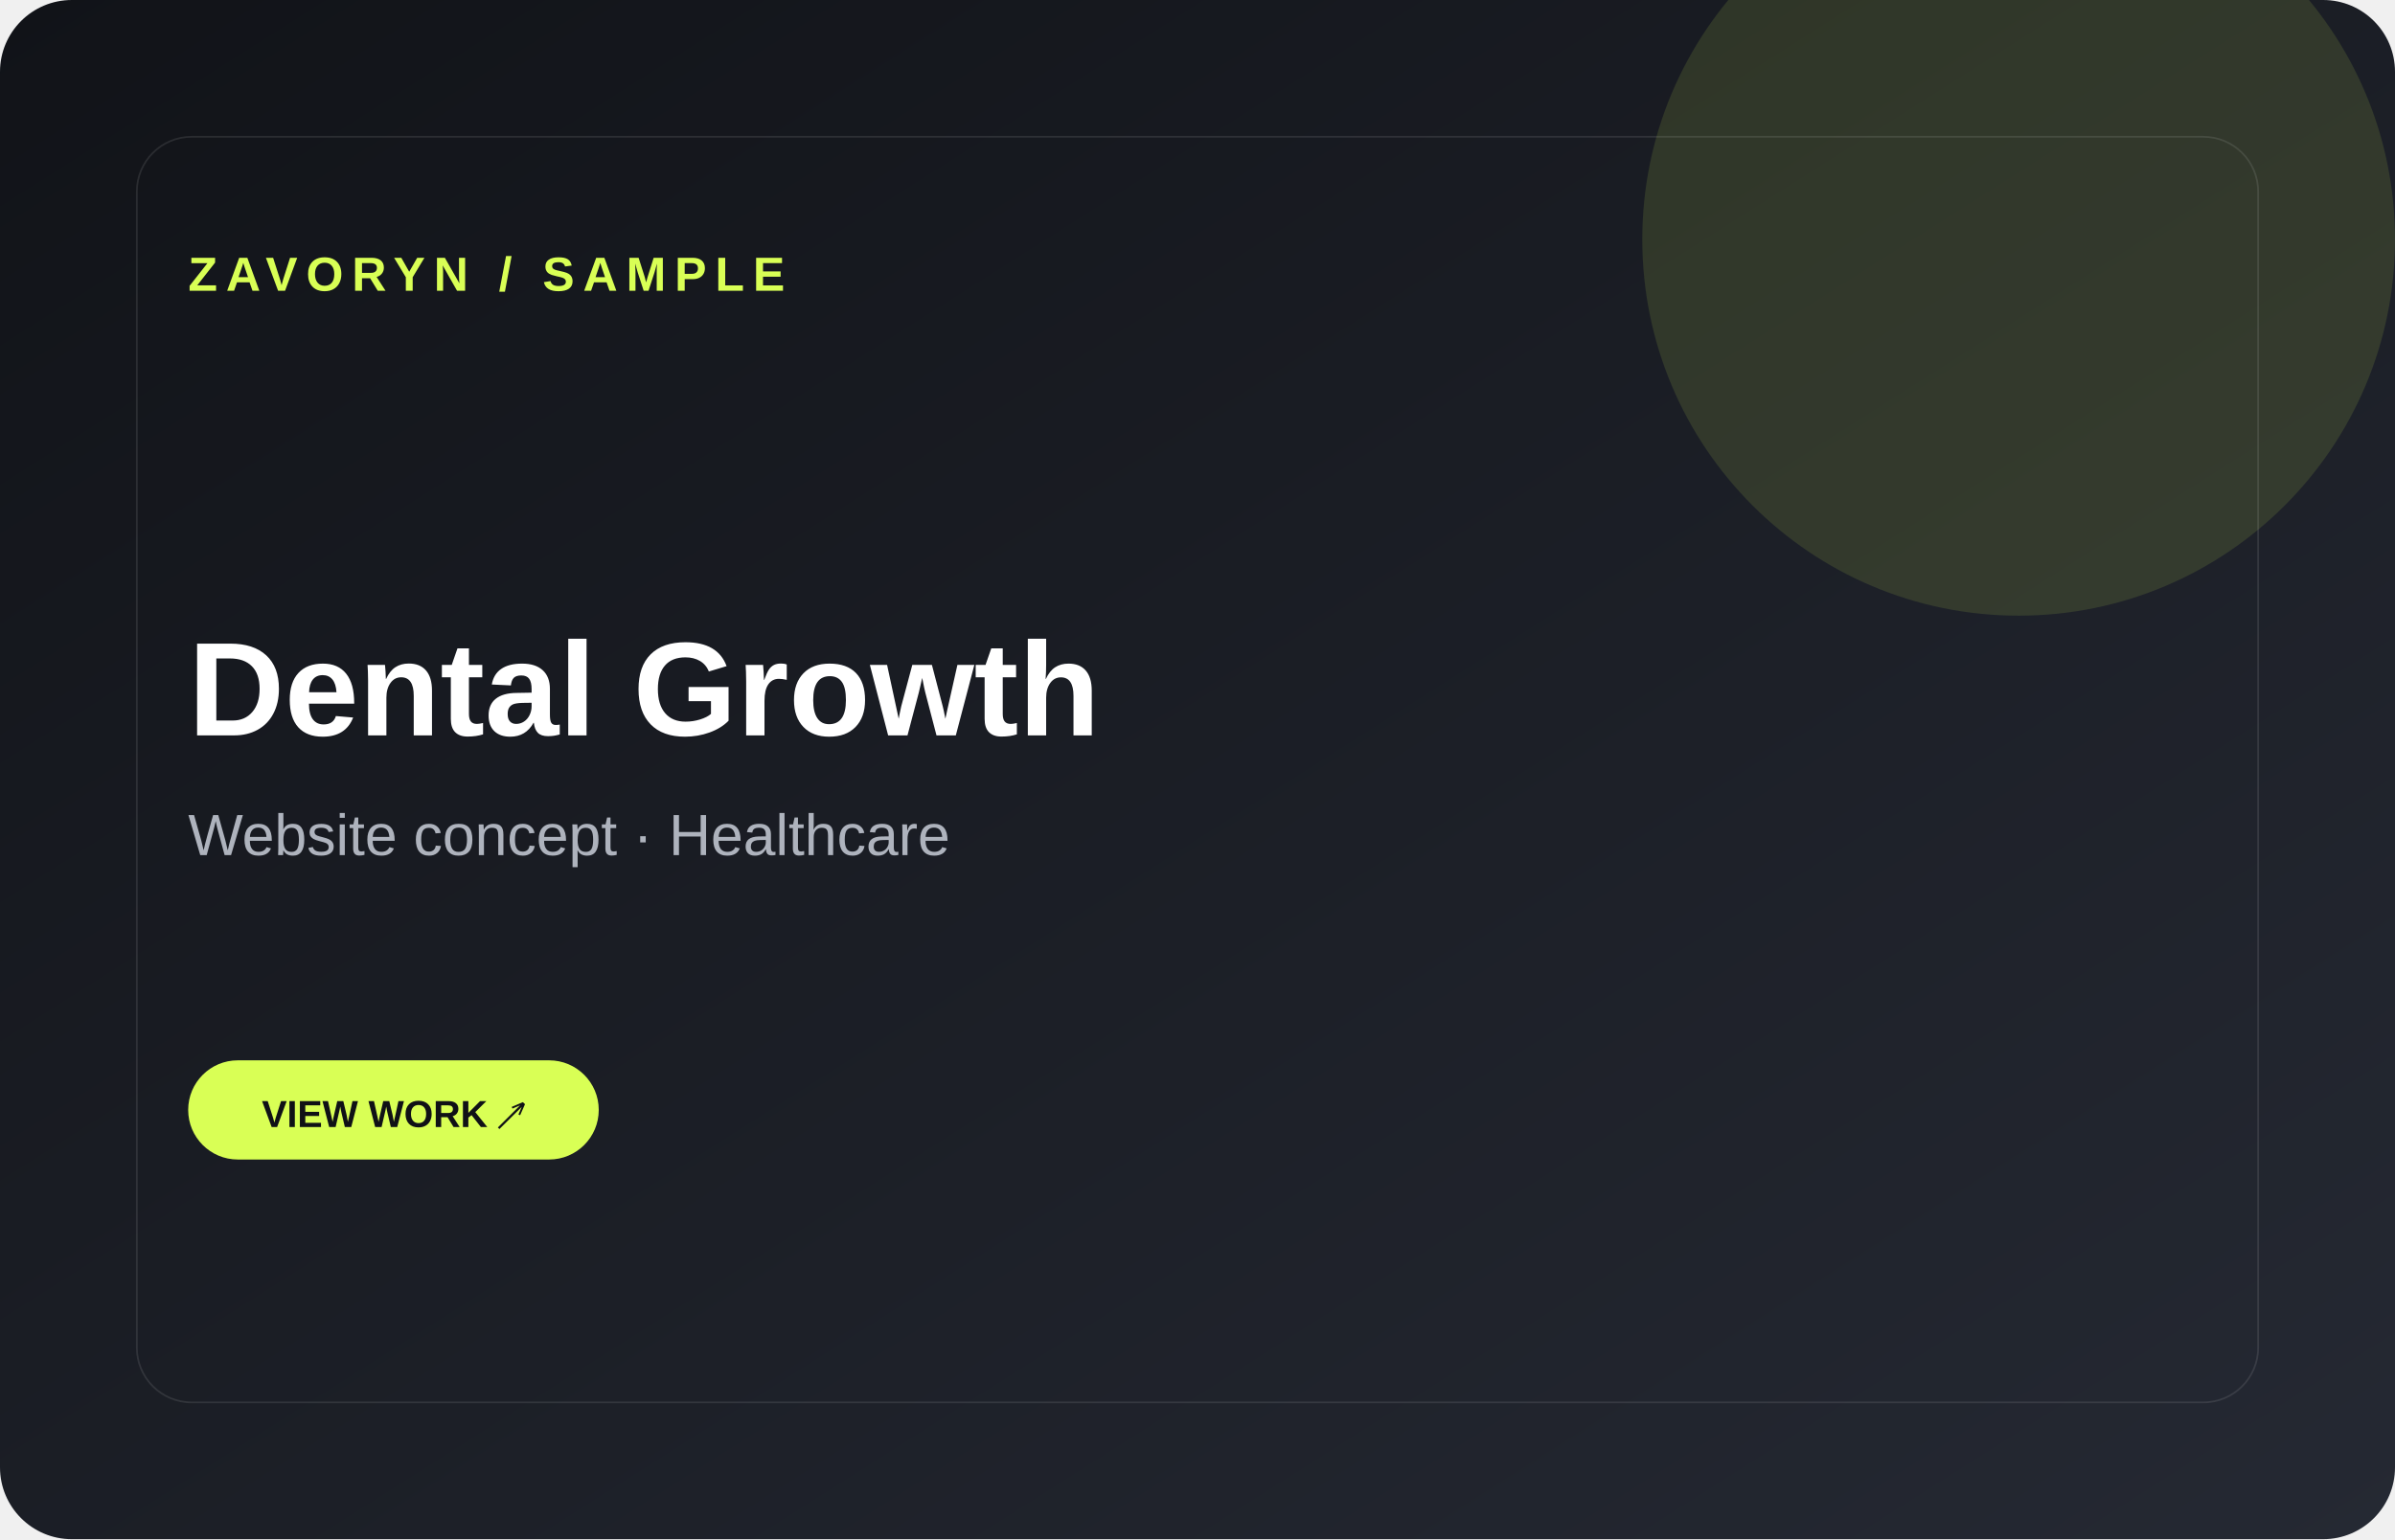
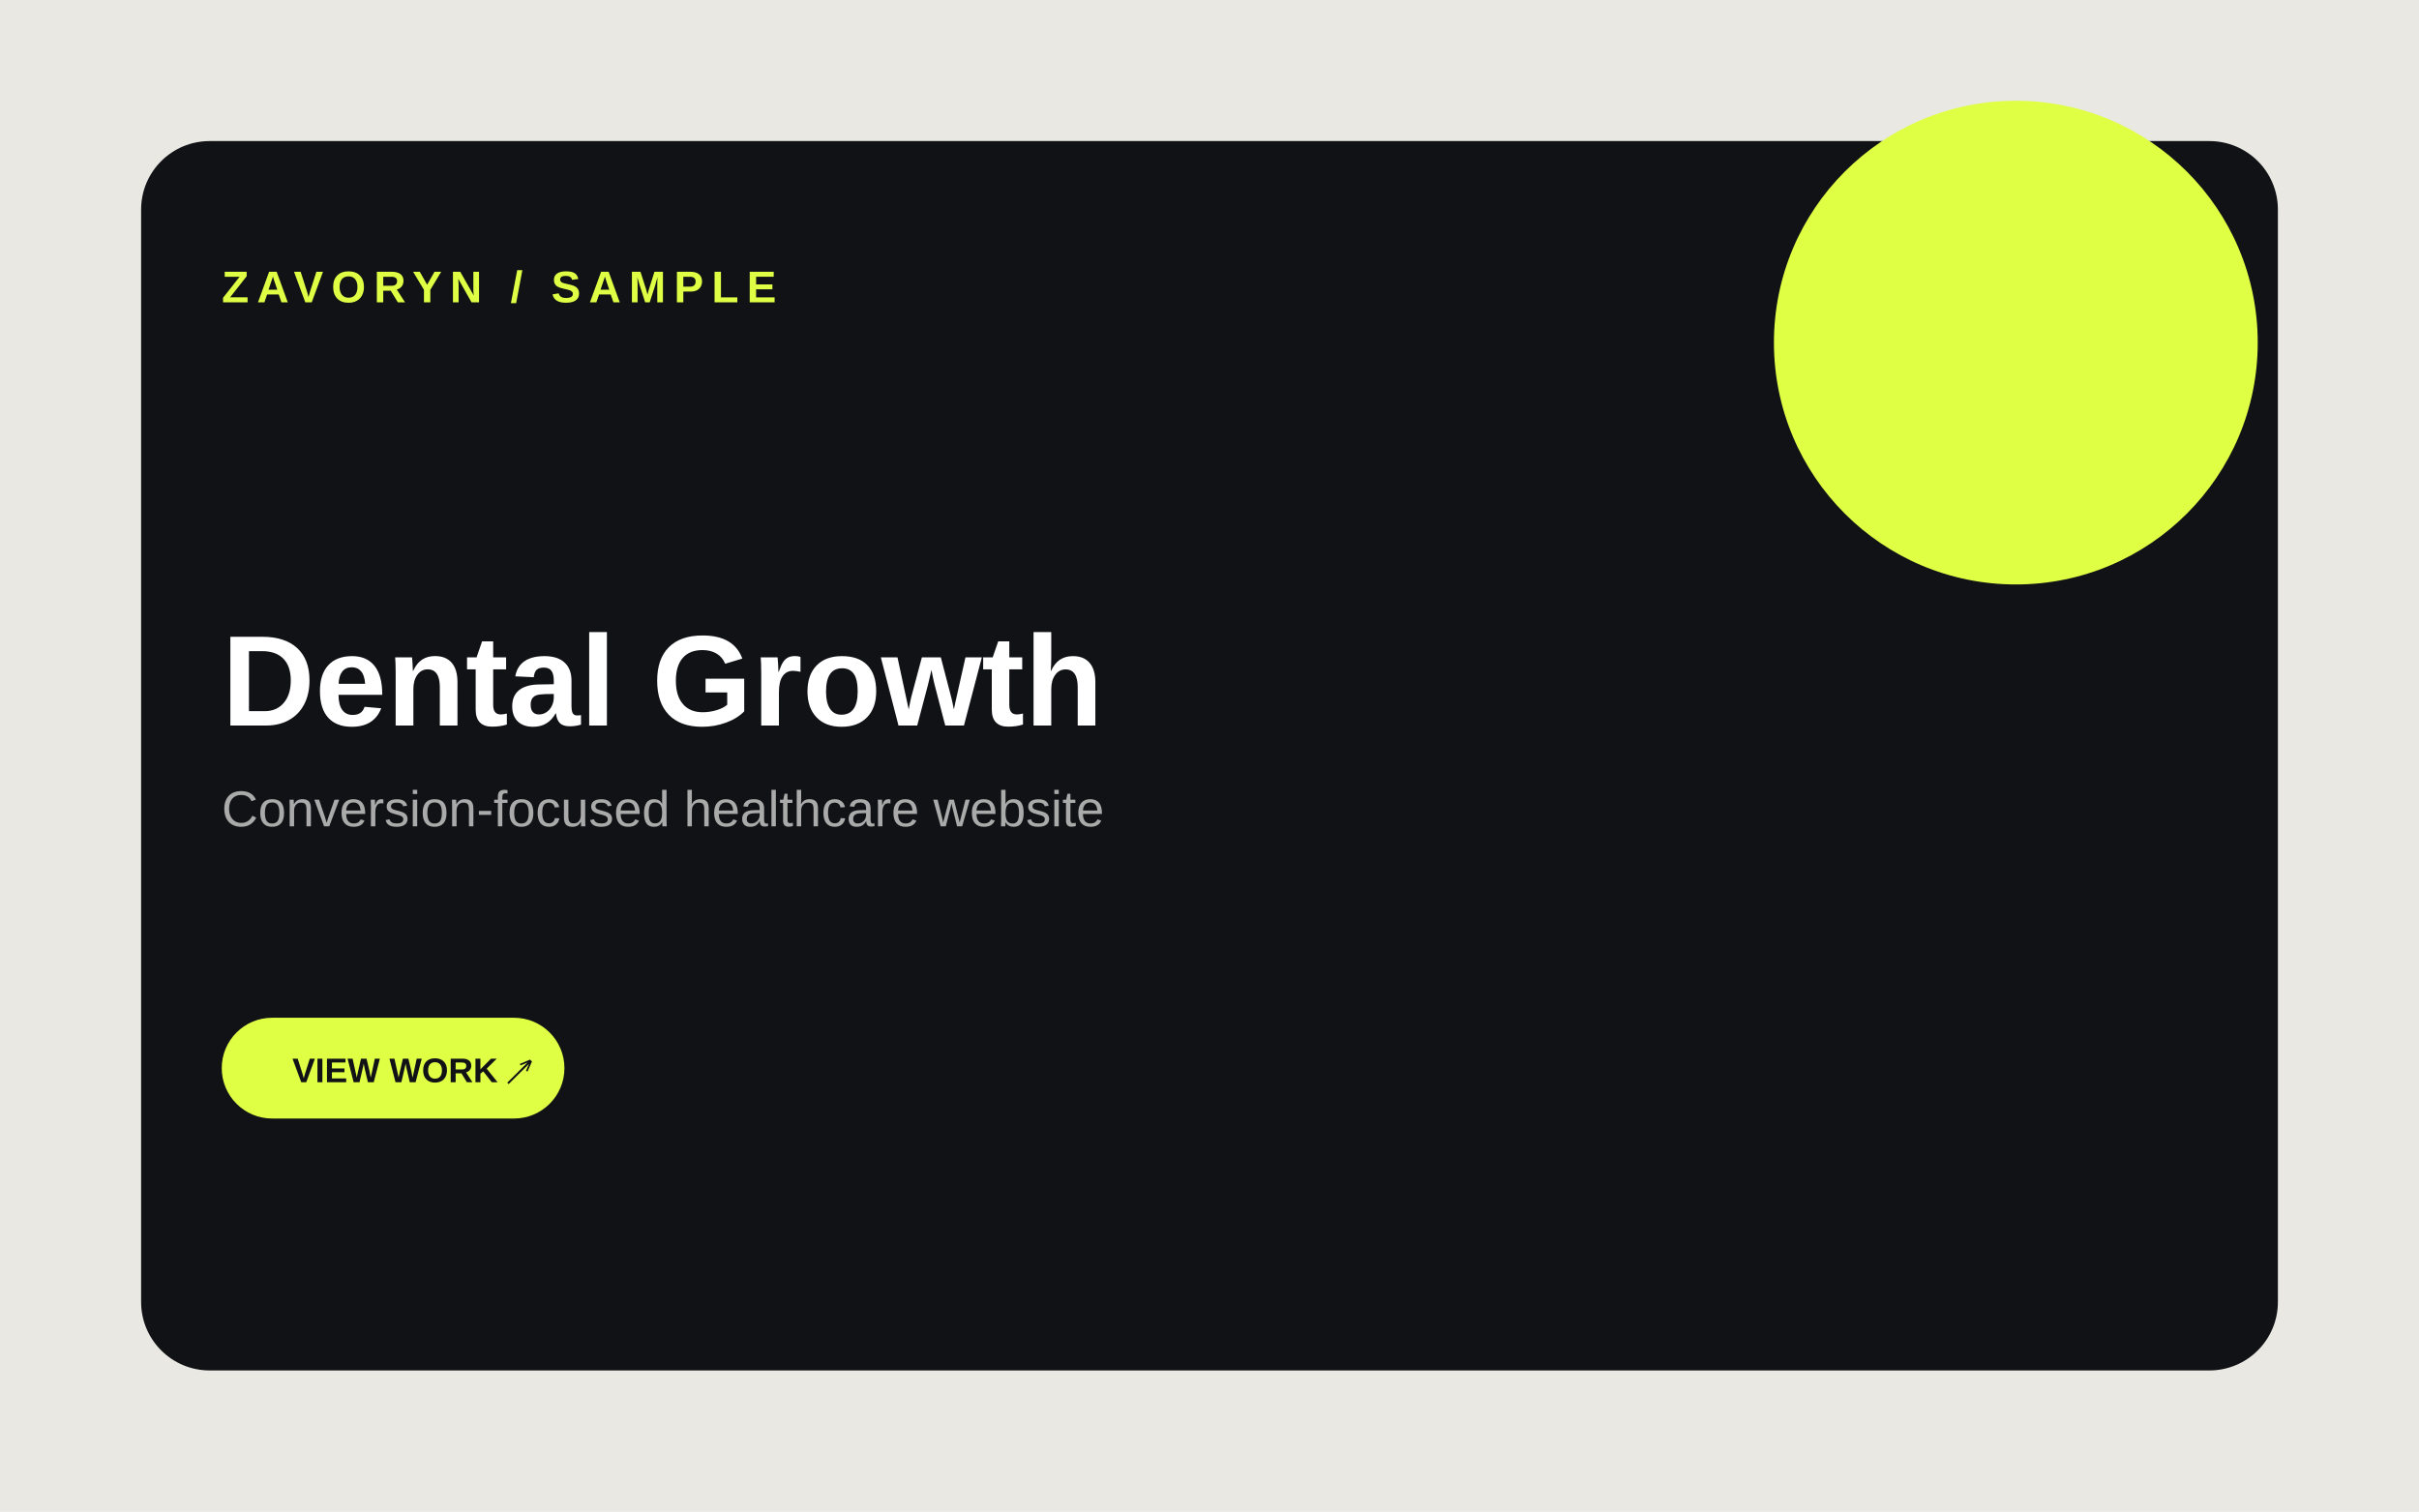
- <svg xmlns="http://www.w3.org/2000/svg" width="1400" height="900" viewBox="0 0 1400 900">
-   <defs>
-     <linearGradient id="g" x1="0" y1="0" x2="1" y2="1">
-       <stop stop-color="#111318" />
-       <stop offset="1" stop-color="#252933" />
-     </linearGradient>
-   </defs>
-   <rect width="1400" height="900" rx="42" fill="url(#g)" />
-   <circle cx="1180" cy="140" r="220" fill="#d9ff55" opacity=".12" />
-   <rect x="80" y="80" width="1240" height="740" rx="32" fill="none" stroke="#ffffff" opacity=".1" />
-   <text x="110" y="170" fill="#d9ff55" font-family="Arial" font-size="28" font-weight="700" letter-spacing="5">ZAVORYN / SAMPLE</text>
-   <text x="110" y="430" fill="#fff" font-family="Arial" font-size="78" font-weight="700">Dental Growth</text>
-   <text x="110" y="500" fill="#aeb3bd" font-family="Arial" font-size="34">Website concept · Healthcare</text>
-   <rect x="110" y="620" width="240" height="58" rx="29" fill="#d9ff55" />
-   <text x="230" y="659" text-anchor="middle" fill="#101116" font-family="Arial" font-size="22" font-weight="700">VIEW WORK ↗</text>
+ <svg xmlns="http://www.w3.org/2000/svg" viewBox="0 0 1200 750">
+   <rect width="1200" height="750" fill="#e9e8e2" />
+   <rect x="70" y="70" width="1060" height="610" rx="34" fill="#111216" />
+   <circle cx="1000" cy="170" r="120" fill="#dfff45" />
+   <text x="110" y="150" fill="#dfff45" font-family="Arial" font-size="22" font-weight="700" letter-spacing="4">ZAVORYN / SAMPLE</text>
+   <text x="110" y="360" fill="#fff" font-family="Arial" font-size="64" font-weight="700">Dental Growth</text>
+   <text x="110" y="410" fill="#aaa" font-family="Arial" font-size="25">Conversion-focused healthcare website</text>
+   <rect x="110" y="505" width="170" height="50" rx="25" fill="#dfff45" />
+   <text x="145" y="537" fill="#111216" font-family="Arial" font-size="17" font-weight="700">VIEW WORK ↗</text>
</svg>
